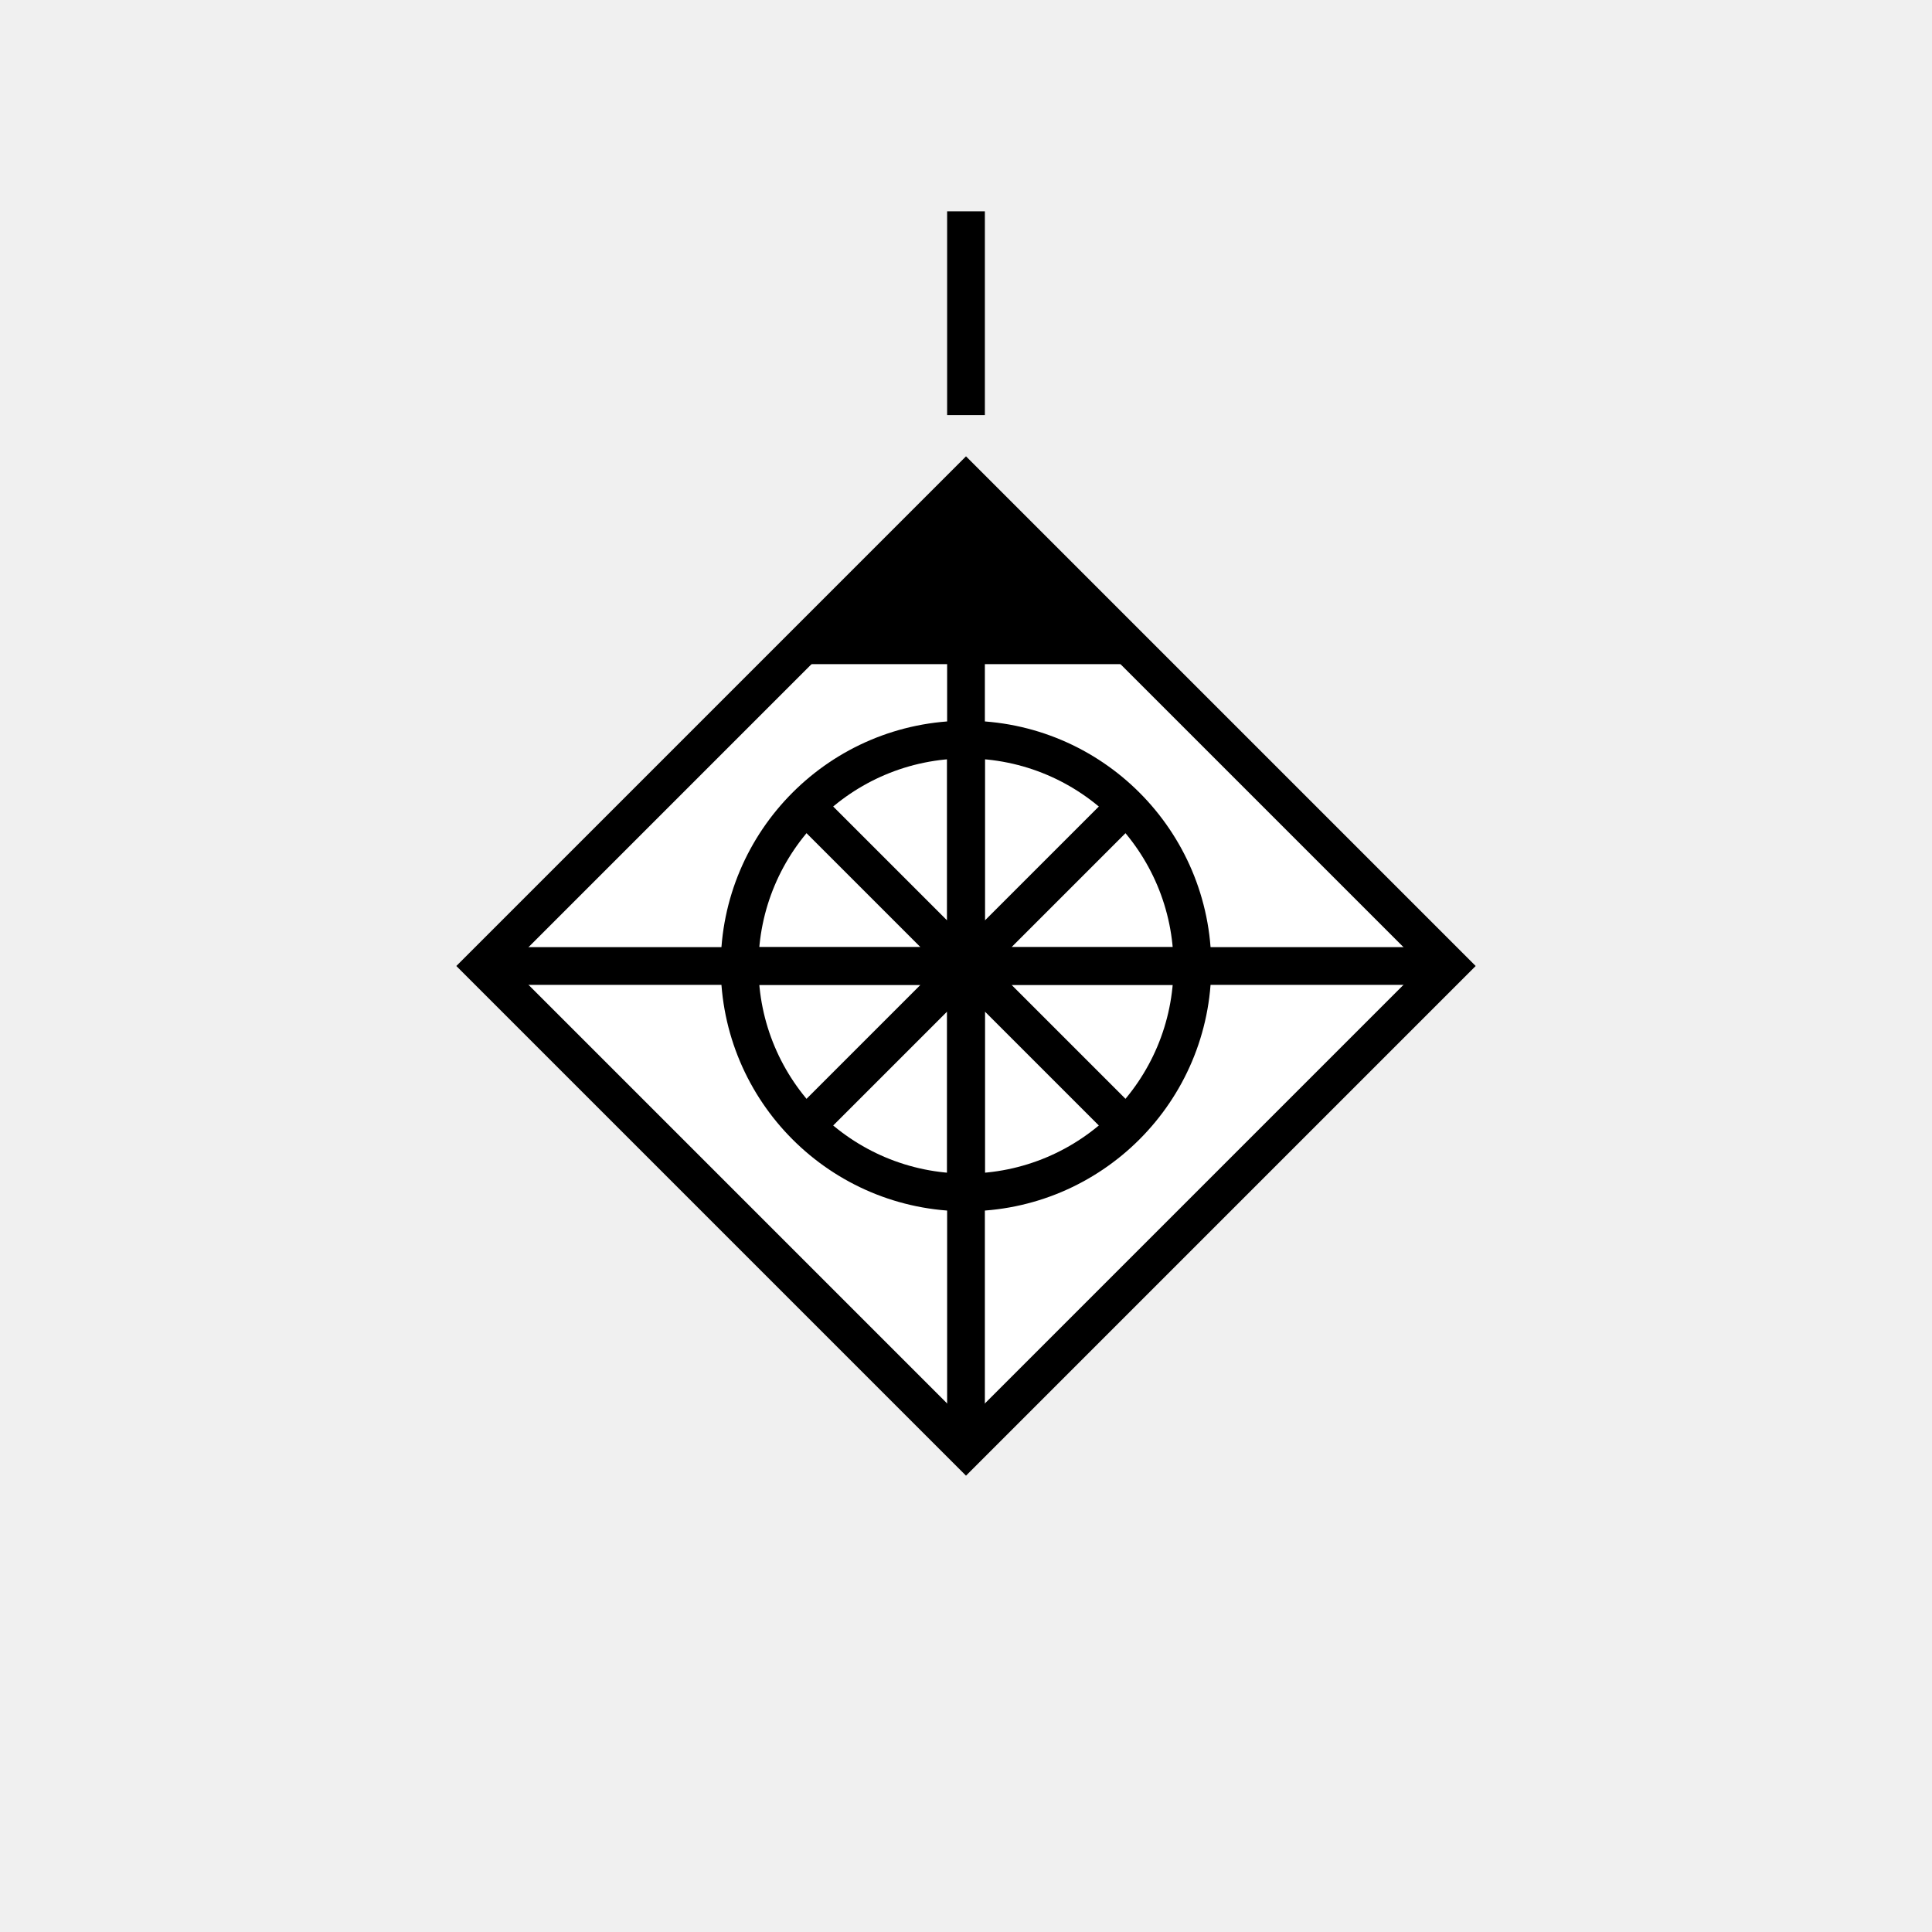
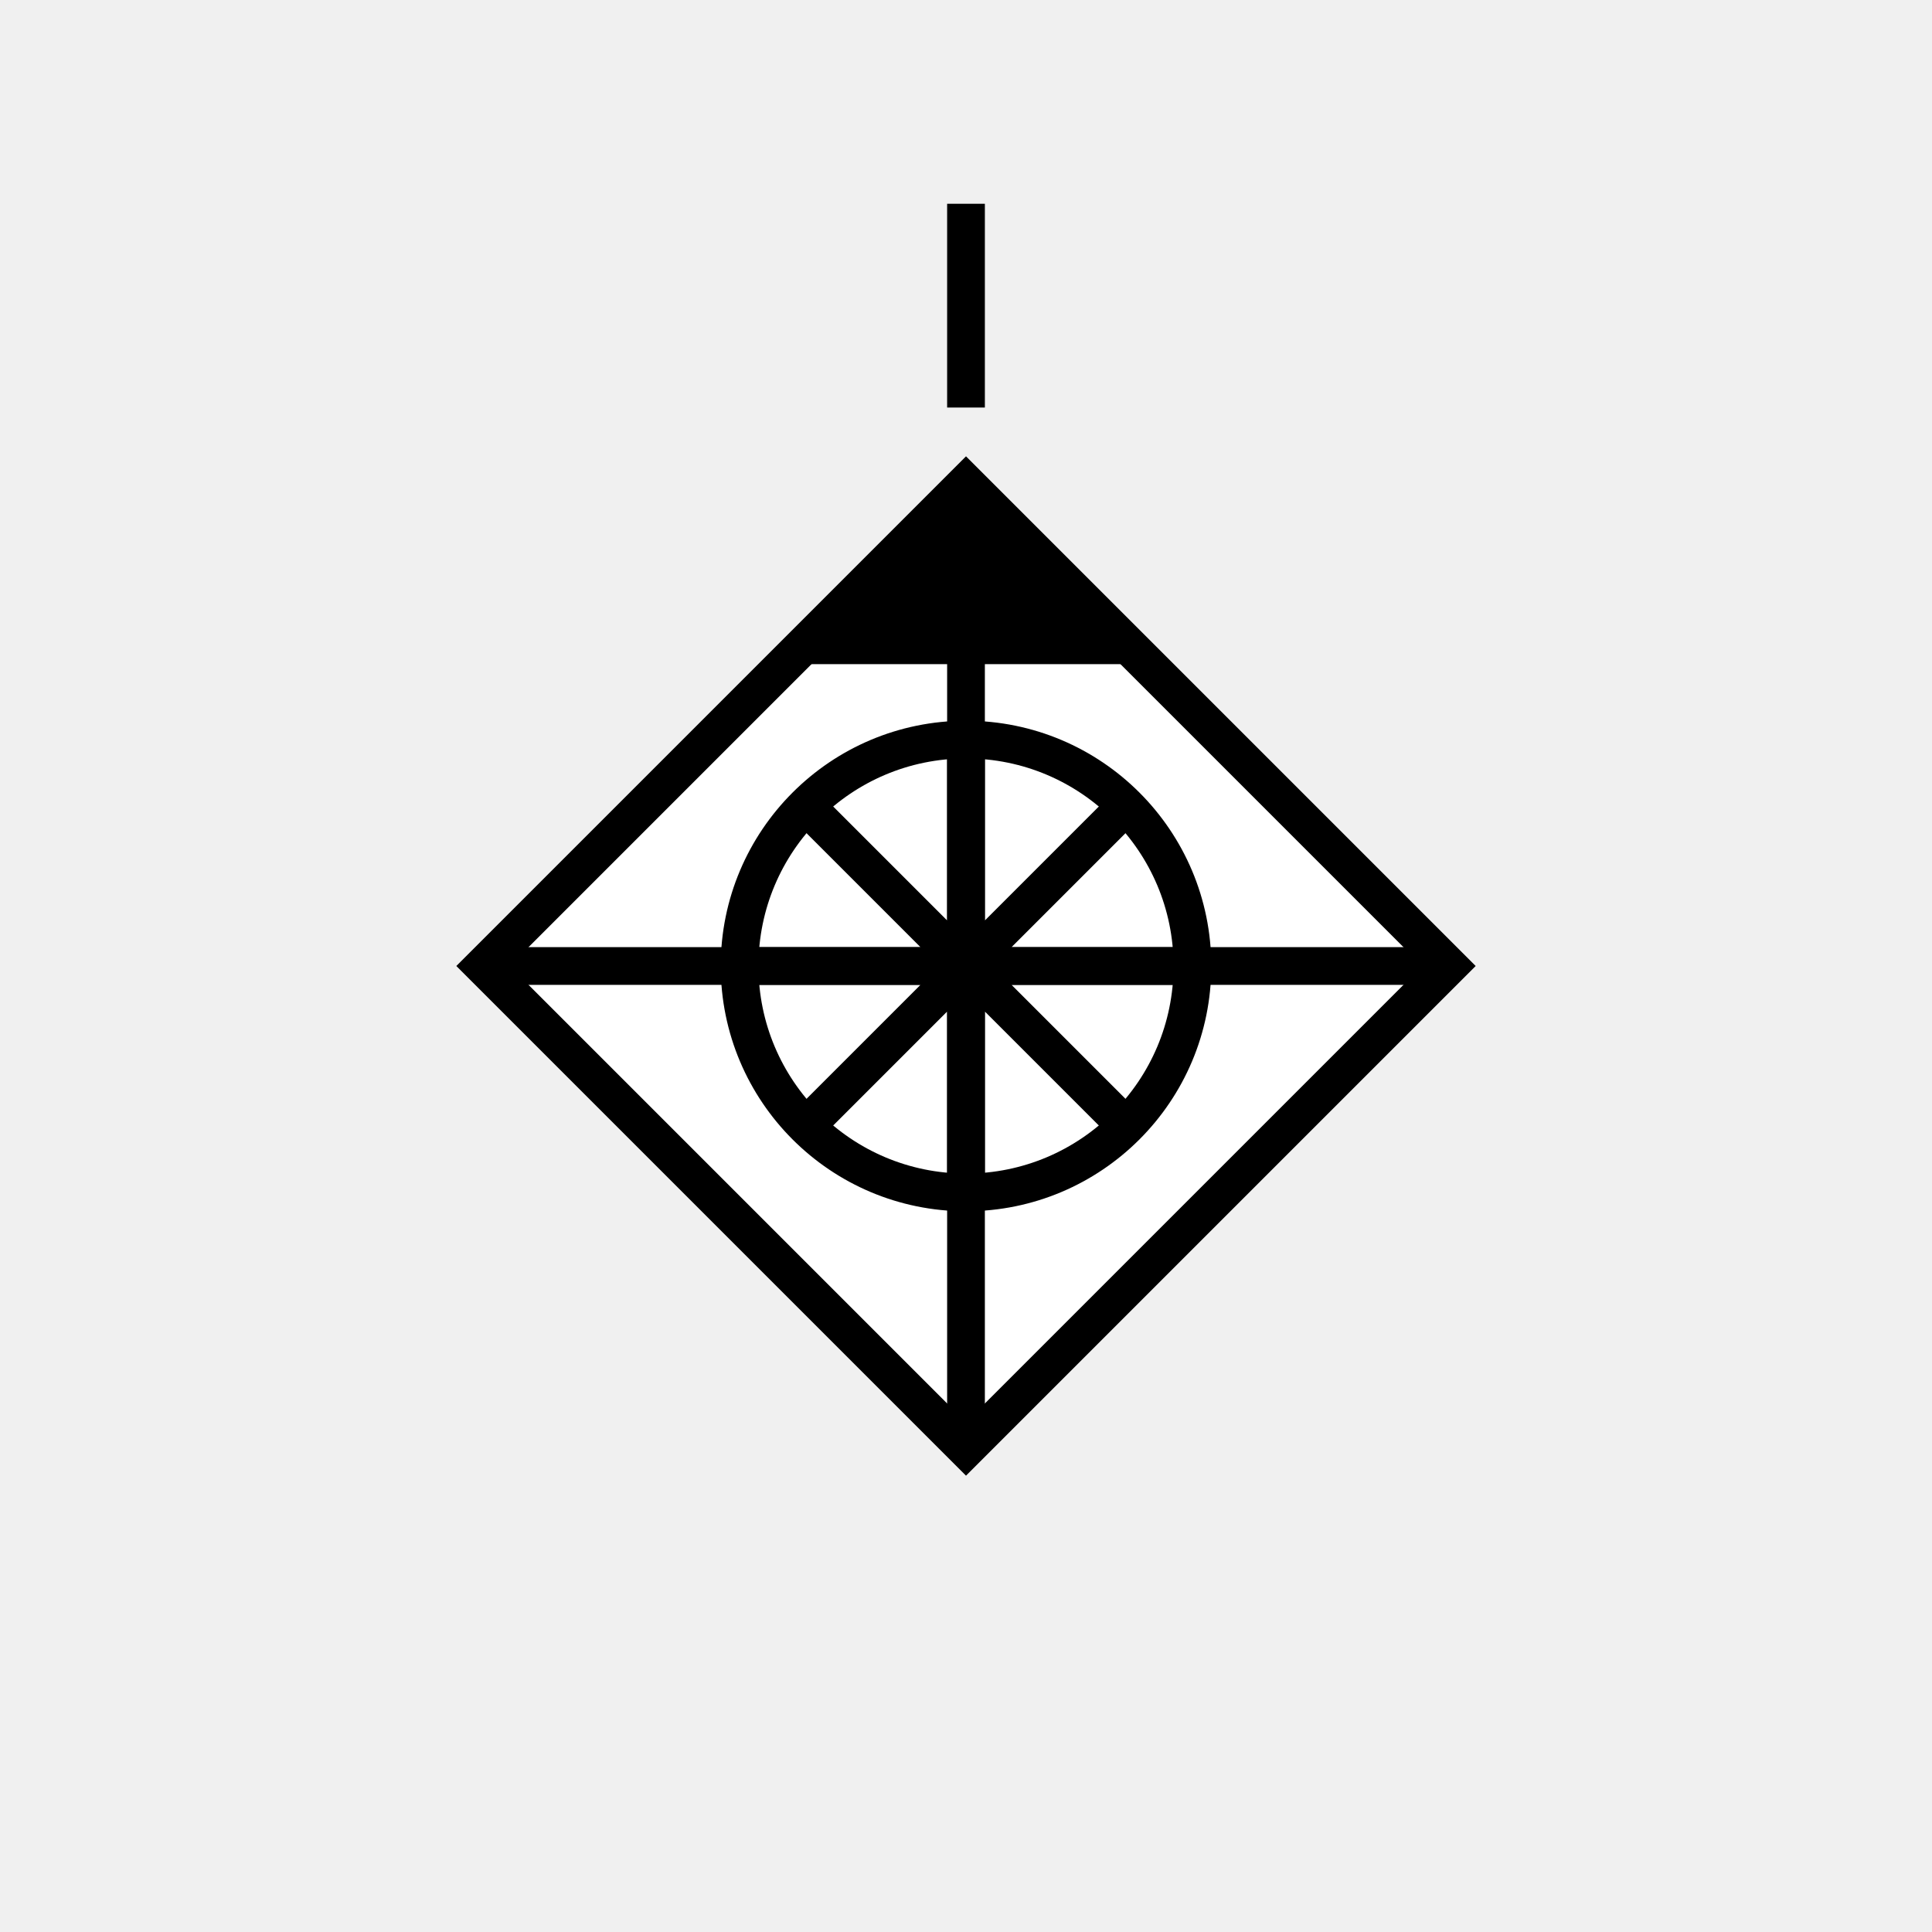
<svg xmlns="http://www.w3.org/2000/svg" version="1.1" width="256" height="256" id="svg15">
  <defs id="defs5">
    <clipPath id="person">
      <path d="M64,128 L128,64 L192,128 L128,192 Z" id="path2" />
    </clipPath>
  </defs>
  <path d="M64,128 L128,64 L192,128 L128,192 Z" stroke-width="5" stroke="#000000" fill="#FFFFFF" id="path7" />
  <rect x="64" y="64" width="128" height="24" fill="#000000" clip-path="url(#person)" id="rect9" />
-   <line x1="128" y1="55" x2="128" y2="28" stroke="#000000" stroke-width="5" id="line11" />
+   <line x1="128" y1="54" x2="128" y2="27" id="line11" style="stroke:#000000;stroke-width:5" />
  <path d="M64,128 L128,64 L192,128 L128,192 Z" stroke-width="2" stroke="" fill="none" id="path13" />
  <path style="fill:none;stroke:#000000;stroke-width:5" d="M 64,128 H 192 M 128,64 v 128" id="path21" />
  <g id="g4510" transform="translate(407.8644,-278.7797)">
    <circle id="ellipse4" cy="406.78" cx="-279.864" style="fill:none;stroke:#000000;stroke-width:5" r="30" />
    <path id="path6" d="m -279.864,406.78 h -30 60 m -30,0 v -30 60 m 0,-30 21,21 m -21,-21 -21,-21 m 21,21 21,-21 m -21,21 -21,21" style="stroke:#000000;stroke-width:5" />
  </g>
</svg>
